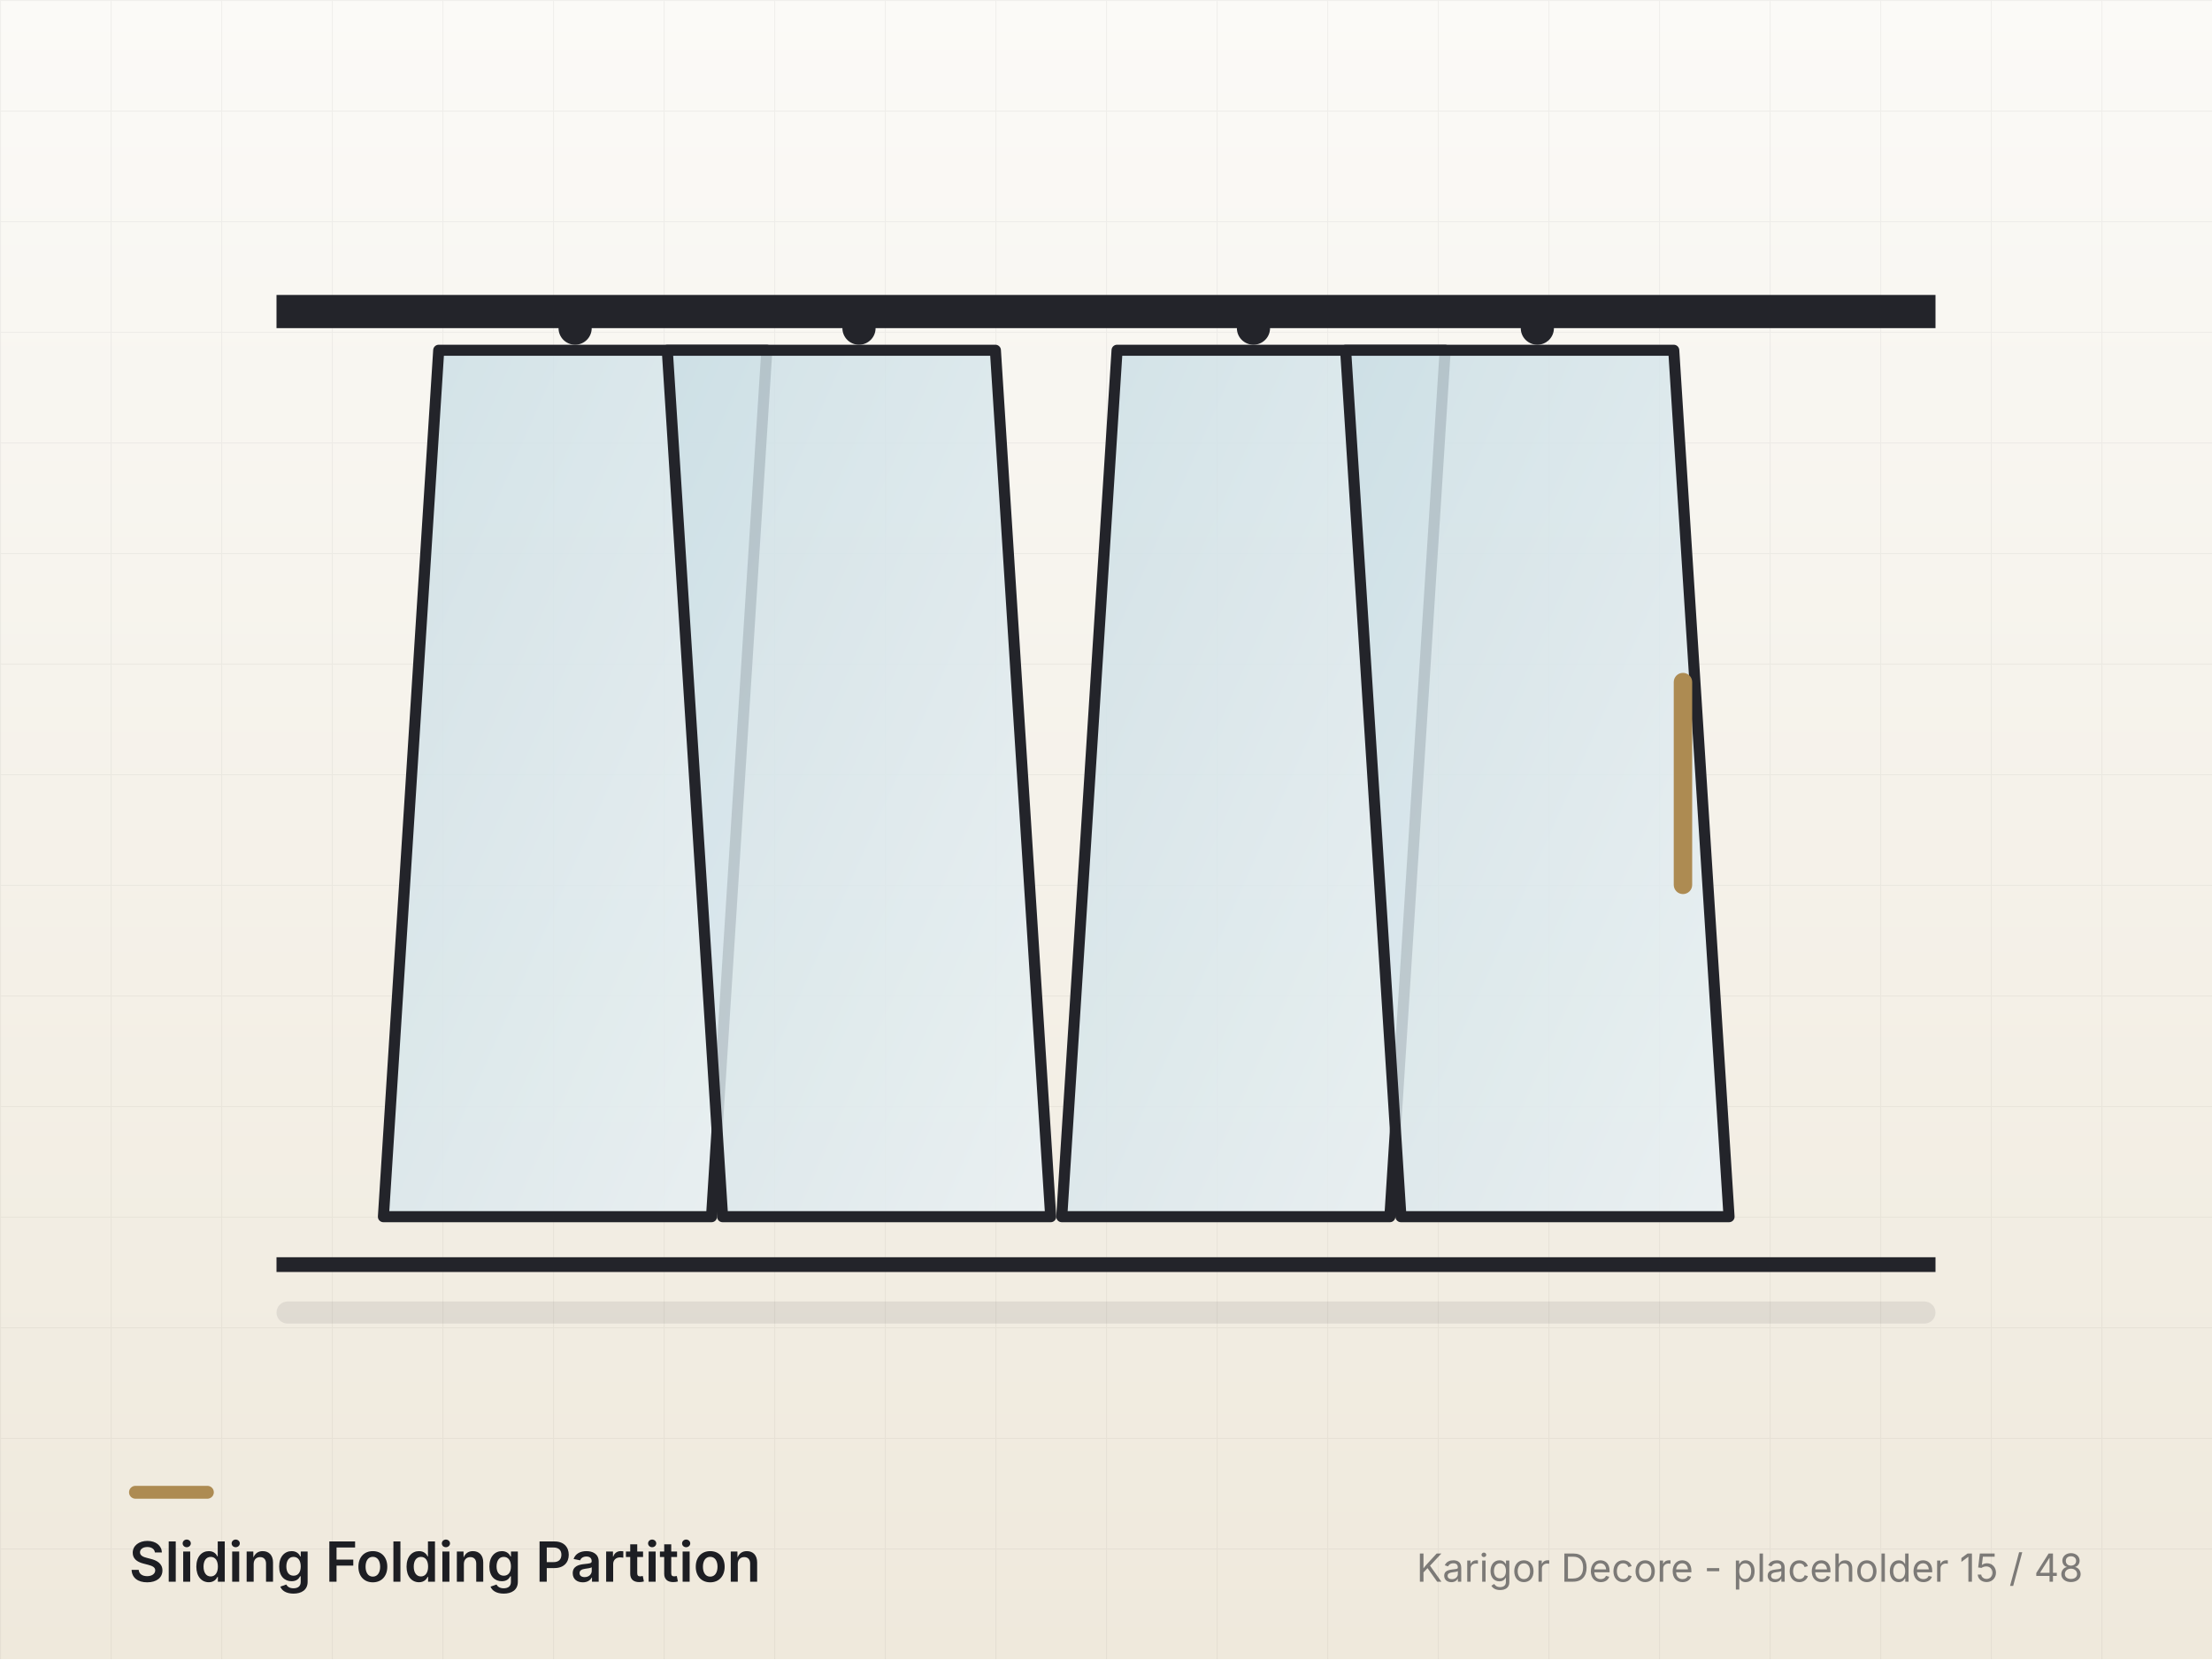
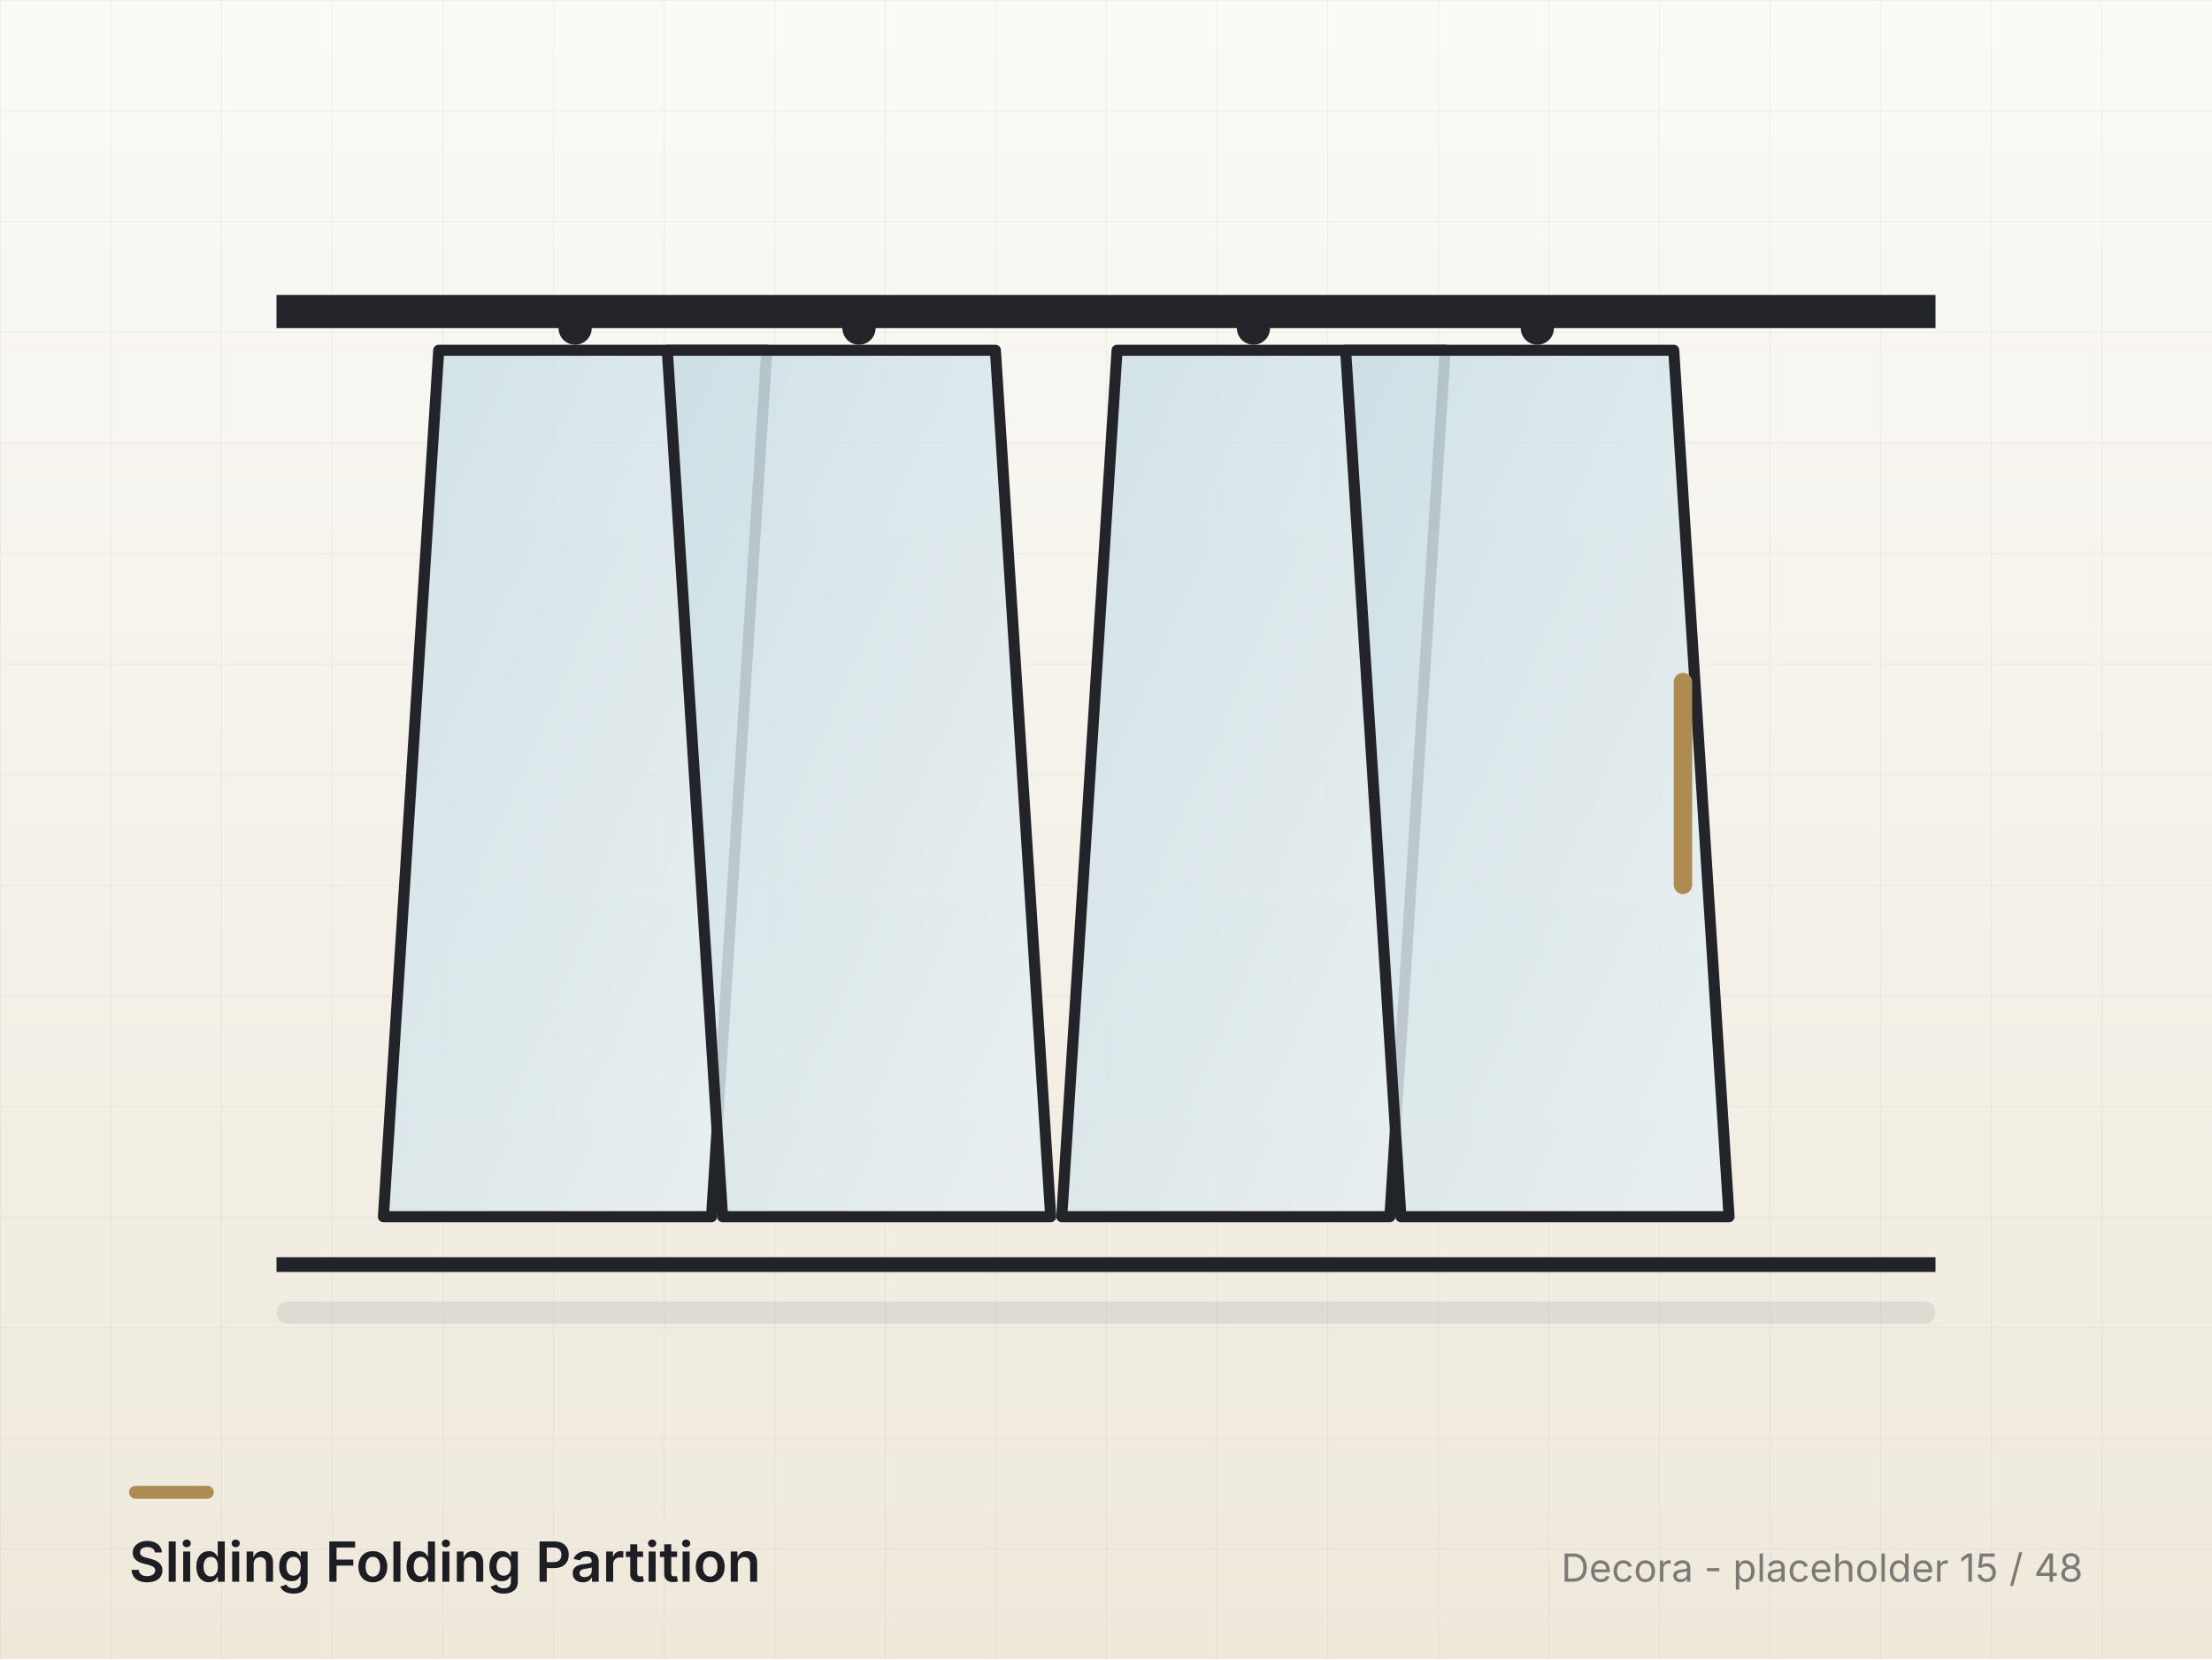
- <svg xmlns="http://www.w3.org/2000/svg" viewBox="0 0 1200 900" width="1200" height="900" role="img" aria-label="Sliding Folding Partition - Karigor Decore placeholder image">
+ <svg xmlns="http://www.w3.org/2000/svg" viewBox="0 0 1200 900" width="1200" height="900" role="img" aria-label="Sliding Folding Partition - Decora placeholder image">
  <defs>
    <linearGradient id="bg" x1="0" y1="0" x2="0" y2="1">
      <stop offset="0" stop-color="#fbfaf7" />
      <stop offset="1" stop-color="#efe9dc" />
    </linearGradient>
    <linearGradient id="glassGrad" x1="0" y1="0" x2="1" y2="1">
      <stop offset="0" stop-color="rgba(203,222,229,0.85)" />
      <stop offset="1" stop-color="rgba(233,241,244,0.85)" />
    </linearGradient>
    <pattern id="grid" width="60" height="60" patternUnits="userSpaceOnUse">
      <path d="M60 0H0V60" fill="none" stroke="rgba(22,23,27,0.05)" stroke-width="1" />
    </pattern>
  </defs>
  <rect width="1200" height="900" fill="url(#bg)" />
  <rect width="1200" height="900" fill="url(#grid)" />
  <rect x="150" y="160" width="900" height="18" fill="#23242a" />
  <polygon points="238,190 416,190 386,660 208,660" fill="url(#glassGrad)" stroke="#23242a" stroke-width="6" stroke-linejoin="round" />
  <circle cx="312" cy="178" r="9" fill="#23242a" />
  <polygon points="362,190 540,190 570,660 392,660" fill="url(#glassGrad)" stroke="#23242a" stroke-width="6" stroke-linejoin="round" />
  <circle cx="466" cy="178" r="9" fill="#23242a" />
  <polygon points="606,190 784,190 754,660 576,660" fill="url(#glassGrad)" stroke="#23242a" stroke-width="6" stroke-linejoin="round" />
  <circle cx="680" cy="178" r="9" fill="#23242a" />
  <polygon points="730,190 908,190 938,660 760,660" fill="url(#glassGrad)" stroke="#23242a" stroke-width="6" stroke-linejoin="round" />
  <circle cx="834" cy="178" r="9" fill="#23242a" />
  <rect x="908" y="365" width="10" height="120" rx="5" fill="#ad8b52" />
  <line x1="150" y1="686" x2="1050" y2="686" stroke="#23242a" stroke-width="8" />
  <rect x="150" y="706" width="900" height="12" rx="6" fill="rgba(22,23,27,0.08)" />
  <g font-family="'Sora','Inter',system-ui,sans-serif">
    <rect x="70" y="806" width="46" height="7" rx="3.5" fill="#ad8b52" />
    <text x="70" y="858" font-size="30" font-weight="600" fill="#1d1e23">Sliding Folding Partition</text>
-     <text x="1130" y="858" font-size="21" fill="rgba(29,30,35,0.55)" text-anchor="end">Karigor Decore - placeholder 15 / 48</text>
+     <text x="1130" y="858" font-size="21" fill="rgba(29,30,35,0.55)" text-anchor="end">Decora - placeholder 15 / 48</text>
  </g>
</svg>
